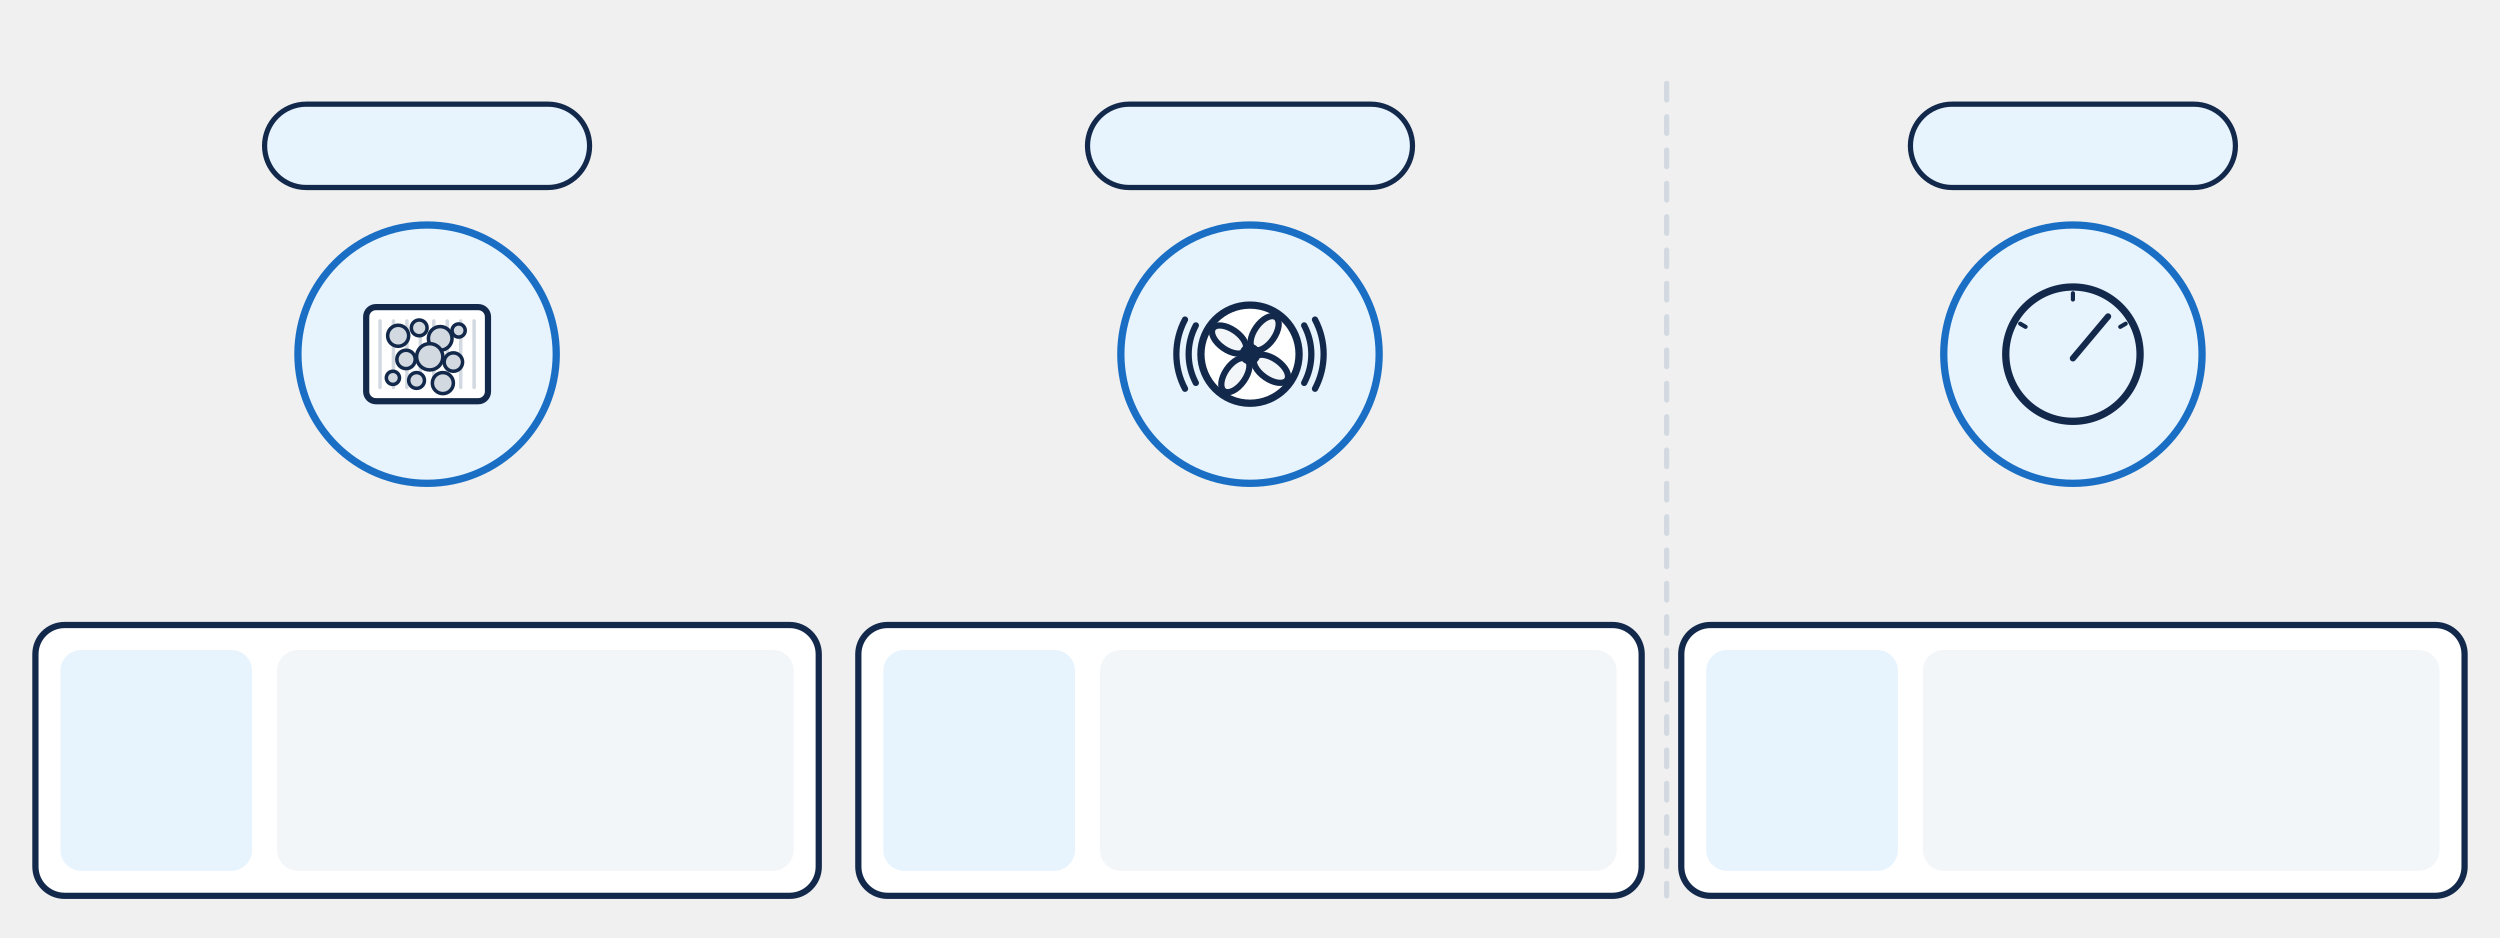
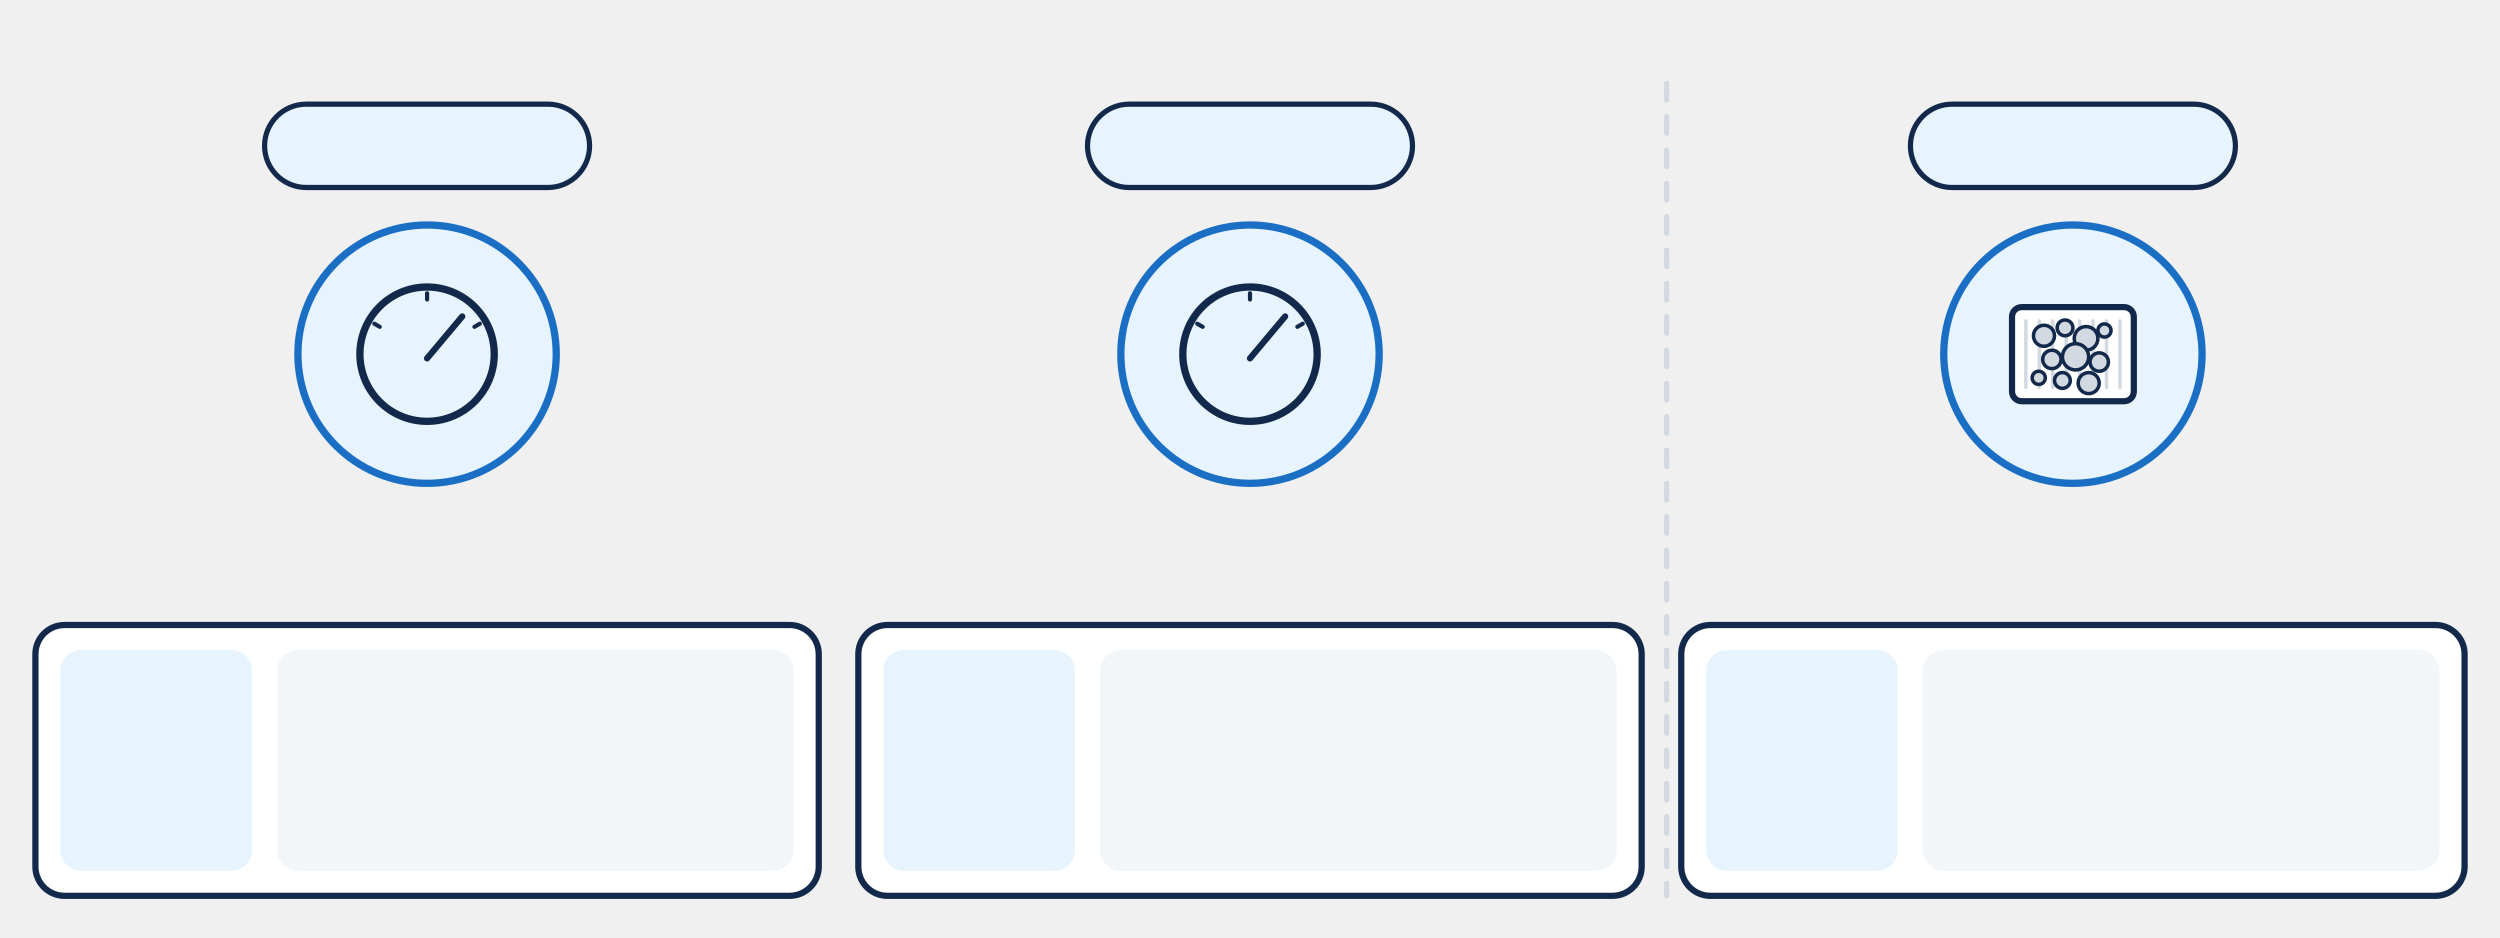
<svg xmlns="http://www.w3.org/2000/svg" viewBox="0 0 1200 450" width="1200" height="450">
  <line x1="800.0" y1="40.0" x2="800.0" y2="48.0" stroke="#D3D9E1" stroke-width="2.5" fill="none" stroke-linecap="round" stroke-linejoin="round" />
  <line x1="800.0" y1="56.0" x2="800.0" y2="64.0" stroke="#D3D9E1" stroke-width="2.5" fill="none" stroke-linecap="round" stroke-linejoin="round" />
  <line x1="800.0" y1="72.0" x2="800.0" y2="80.0" stroke="#D3D9E1" stroke-width="2.5" fill="none" stroke-linecap="round" stroke-linejoin="round" />
  <line x1="800.0" y1="88.0" x2="800.0" y2="96.0" stroke="#D3D9E1" stroke-width="2.5" fill="none" stroke-linecap="round" stroke-linejoin="round" />
  <line x1="800.0" y1="104.0" x2="800.0" y2="112.0" stroke="#D3D9E1" stroke-width="2.5" fill="none" stroke-linecap="round" stroke-linejoin="round" />
  <line x1="800.0" y1="120.0" x2="800.0" y2="128.0" stroke="#D3D9E1" stroke-width="2.5" fill="none" stroke-linecap="round" stroke-linejoin="round" />
  <line x1="800.0" y1="136.0" x2="800.0" y2="144.0" stroke="#D3D9E1" stroke-width="2.5" fill="none" stroke-linecap="round" stroke-linejoin="round" />
  <line x1="800.0" y1="152.0" x2="800.0" y2="160.0" stroke="#D3D9E1" stroke-width="2.5" fill="none" stroke-linecap="round" stroke-linejoin="round" />
  <line x1="800.0" y1="168.0" x2="800.0" y2="176.0" stroke="#D3D9E1" stroke-width="2.5" fill="none" stroke-linecap="round" stroke-linejoin="round" />
  <line x1="800.0" y1="184.0" x2="800.0" y2="192.0" stroke="#D3D9E1" stroke-width="2.5" fill="none" stroke-linecap="round" stroke-linejoin="round" />
  <line x1="800.0" y1="200.0" x2="800.0" y2="208.0" stroke="#D3D9E1" stroke-width="2.5" fill="none" stroke-linecap="round" stroke-linejoin="round" />
  <line x1="800.0" y1="216.0" x2="800.0" y2="224.0" stroke="#D3D9E1" stroke-width="2.5" fill="none" stroke-linecap="round" stroke-linejoin="round" />
  <line x1="800.0" y1="232.0" x2="800.0" y2="240.0" stroke="#D3D9E1" stroke-width="2.5" fill="none" stroke-linecap="round" stroke-linejoin="round" />
  <line x1="800.0" y1="248.0" x2="800.0" y2="256.0" stroke="#D3D9E1" stroke-width="2.5" fill="none" stroke-linecap="round" stroke-linejoin="round" />
  <line x1="800.0" y1="264.0" x2="800.0" y2="272.0" stroke="#D3D9E1" stroke-width="2.5" fill="none" stroke-linecap="round" stroke-linejoin="round" />
  <line x1="800.0" y1="280.0" x2="800.0" y2="288.0" stroke="#D3D9E1" stroke-width="2.5" fill="none" stroke-linecap="round" stroke-linejoin="round" />
  <line x1="800.0" y1="296.0" x2="800.0" y2="304.0" stroke="#D3D9E1" stroke-width="2.5" fill="none" stroke-linecap="round" stroke-linejoin="round" />
  <line x1="800.0" y1="312.0" x2="800.0" y2="320.0" stroke="#D3D9E1" stroke-width="2.5" fill="none" stroke-linecap="round" stroke-linejoin="round" />
  <line x1="800.0" y1="328.0" x2="800.0" y2="336.0" stroke="#D3D9E1" stroke-width="2.5" fill="none" stroke-linecap="round" stroke-linejoin="round" />
  <line x1="800.0" y1="344.0" x2="800.0" y2="352.0" stroke="#D3D9E1" stroke-width="2.5" fill="none" stroke-linecap="round" stroke-linejoin="round" />
  <line x1="800.0" y1="360.0" x2="800.0" y2="368.0" stroke="#D3D9E1" stroke-width="2.5" fill="none" stroke-linecap="round" stroke-linejoin="round" />
  <line x1="800.0" y1="376.0" x2="800.0" y2="384.0" stroke="#D3D9E1" stroke-width="2.5" fill="none" stroke-linecap="round" stroke-linejoin="round" />
  <line x1="800.0" y1="392.0" x2="800.0" y2="400.0" stroke="#D3D9E1" stroke-width="2.5" fill="none" stroke-linecap="round" stroke-linejoin="round" />
  <line x1="800.0" y1="408.0" x2="800.0" y2="416.0" stroke="#D3D9E1" stroke-width="2.5" fill="none" stroke-linecap="round" stroke-linejoin="round" />
  <line x1="800.0" y1="424.0" x2="800.0" y2="430.0" stroke="#D3D9E1" stroke-width="2.5" fill="none" stroke-linecap="round" stroke-linejoin="round" />
  <rect x="127" y="50" width="156" height="40" rx="20" ry="20" fill="#E7F3FD" stroke="#13294B" stroke-width="2.5" stroke-linecap="round" stroke-linejoin="round" />
  <circle cx="205" cy="170" r="62" fill="#E7F3FD" stroke="#1A6FC4" stroke-width="3.5" stroke-linecap="round" stroke-linejoin="round" />
-   <g transform="translate(205 170) scale(0.6642857)">
+   <circle cx="205" cy="170" r="32.24" fill="#E7F3FD" stroke="#13294B" stroke-width="3.5" stroke-linecap="round" stroke-linejoin="round" />
+   <line x1="182.275" y1="156.88" x2="179.677" y2="155.38" stroke="#13294B" stroke-width="2" fill="none" stroke-linecap="round" stroke-linejoin="round" />
+   <line x1="205.0" y1="143.76" x2="205.0" y2="140.76" stroke="#13294B" stroke-width="2" fill="none" stroke-linecap="round" stroke-linejoin="round" />
+   <line x1="227.725" y1="156.88" x2="230.323" y2="155.38" stroke="#13294B" stroke-width="2" fill="none" stroke-linecap="round" stroke-linejoin="round" />
+   <line x1="205" y1="172" x2="221.867" y2="151.899" stroke="#13294B" stroke-width="3" fill="none" stroke-linecap="round" stroke-linejoin="round" />
+   <rect x="17" y="300" width="376" height="130" rx="14" ry="14" fill="#FFFFFF" stroke="#13294B" stroke-width="3" stroke-linecap="round" stroke-linejoin="round" />
+   <rect x="29" y="312" width="92" height="106" rx="10" ry="10" fill="#E7F3FD" stroke="none" stroke-width="0" stroke-linecap="round" stroke-linejoin="round" />
+   <rect x="133" y="312" width="248" height="106" rx="10" ry="10" fill="#F3F6F9" stroke="none" stroke-width="0" stroke-linecap="round" stroke-linejoin="round" />
+   <rect x="522" y="50" width="156" height="40" rx="20" ry="20" fill="#E7F3FD" stroke="#13294B" stroke-width="2.5" stroke-linecap="round" stroke-linejoin="round" />
+   <circle cx="600" cy="170" r="62" fill="#E7F3FD" stroke="#1A6FC4" stroke-width="3.5" stroke-linecap="round" stroke-linejoin="round" />
+   <circle cx="600" cy="170" r="32.24" fill="#E7F3FD" stroke="#13294B" stroke-width="3.5" stroke-linecap="round" stroke-linejoin="round" />
+   <line x1="577.275" y1="156.88" x2="574.677" y2="155.38" stroke="#13294B" stroke-width="2" fill="none" stroke-linecap="round" stroke-linejoin="round" />
+   <line x1="600.0" y1="143.76" x2="600.0" y2="140.76" stroke="#13294B" stroke-width="2" fill="none" stroke-linecap="round" stroke-linejoin="round" />
+   <line x1="622.725" y1="156.88" x2="625.323" y2="155.38" stroke="#13294B" stroke-width="2" fill="none" stroke-linecap="round" stroke-linejoin="round" />
+   <line x1="600" y1="172" x2="616.867" y2="151.899" stroke="#13294B" stroke-width="3" fill="none" stroke-linecap="round" stroke-linejoin="round" />
+   <rect x="412" y="300" width="376" height="130" rx="14" ry="14" fill="#FFFFFF" stroke="#13294B" stroke-width="3" stroke-linecap="round" stroke-linejoin="round" />
+   <rect x="424" y="312" width="92" height="106" rx="10" ry="10" fill="#E7F3FD" stroke="none" stroke-width="0" stroke-linecap="round" stroke-linejoin="round" />
+   <rect x="528" y="312" width="248" height="106" rx="10" ry="10" fill="#F3F6F9" stroke="none" stroke-width="0" stroke-linecap="round" stroke-linejoin="round" />
+   <rect x="917" y="50" width="156" height="40" rx="20" ry="20" fill="#E7F3FD" stroke="#13294B" stroke-width="2.5" stroke-linecap="round" stroke-linejoin="round" />
+   <circle cx="995" cy="170" r="62" fill="#E7F3FD" stroke="#1A6FC4" stroke-width="3.5" stroke-linecap="round" stroke-linejoin="round" />
+   <g transform="translate(995 170) scale(0.6642857)">
    <rect x="-44" y="-34" width="88" height="68" rx="7" ry="7" fill="#FFFFFF" stroke="#13294B" stroke-width="4.48" stroke-linecap="round" stroke-linejoin="round" />
    <line x1="-34.0" y1="-24" x2="-34.0" y2="24" stroke="#D3D9E1" stroke-width="2.56" fill="none" stroke-linecap="round" stroke-linejoin="round" />
    <line x1="-24.286" y1="-24" x2="-24.286" y2="24" stroke="#D3D9E1" stroke-width="2.56" fill="none" stroke-linecap="round" stroke-linejoin="round" />
    <line x1="-14.571" y1="-24" x2="-14.571" y2="24" stroke="#D3D9E1" stroke-width="2.56" fill="none" stroke-linecap="round" stroke-linejoin="round" />
    <line x1="-4.857" y1="-24" x2="-4.857" y2="24" stroke="#D3D9E1" stroke-width="2.56" fill="none" stroke-linecap="round" stroke-linejoin="round" />
    <line x1="4.857" y1="-24" x2="4.857" y2="24" stroke="#D3D9E1" stroke-width="2.56" fill="none" stroke-linecap="round" stroke-linejoin="round" />
    <line x1="14.571" y1="-24" x2="14.571" y2="24" stroke="#D3D9E1" stroke-width="2.56" fill="none" stroke-linecap="round" stroke-linejoin="round" />
    <line x1="24.286" y1="-24" x2="24.286" y2="24" stroke="#D3D9E1" stroke-width="2.56" fill="none" stroke-linecap="round" stroke-linejoin="round" />
    <line x1="34.0" y1="-24" x2="34.0" y2="24" stroke="#D3D9E1" stroke-width="2.56" fill="none" stroke-linecap="round" stroke-linejoin="round" />
    <circle cx="-20.9" cy="-13.3" r="7.6" fill="#D3D9E1" stroke="#13294B" stroke-width="2.56" stroke-linecap="round" stroke-linejoin="round" />
    <circle cx="-5.7" cy="-19.0" r="5.7" fill="#D3D9E1" stroke="#13294B" stroke-width="2.56" stroke-linecap="round" stroke-linejoin="round" />
    <circle cx="9.5" cy="-11.4" r="8.55" fill="#D3D9E1" stroke="#13294B" stroke-width="2.56" stroke-linecap="round" stroke-linejoin="round" />
    <circle cx="22.8" cy="-17.1" r="4.75" fill="#D3D9E1" stroke="#13294B" stroke-width="2.56" stroke-linecap="round" stroke-linejoin="round" />
    <circle cx="-15.2" cy="3.8" r="6.65" fill="#D3D9E1" stroke="#13294B" stroke-width="2.56" stroke-linecap="round" stroke-linejoin="round" />
    <circle cx="1.9" cy="1.9" r="9.5" fill="#D3D9E1" stroke="#13294B" stroke-width="2.56" stroke-linecap="round" stroke-linejoin="round" />
    <circle cx="19.0" cy="5.7" r="6.65" fill="#D3D9E1" stroke="#13294B" stroke-width="2.56" stroke-linecap="round" stroke-linejoin="round" />
    <circle cx="-7.6" cy="19.0" r="5.7" fill="#D3D9E1" stroke="#13294B" stroke-width="2.56" stroke-linecap="round" stroke-linejoin="round" />
    <circle cx="11.4" cy="20.9" r="7.6" fill="#D3D9E1" stroke="#13294B" stroke-width="2.56" stroke-linecap="round" stroke-linejoin="round" />
    <circle cx="-24.7" cy="17.1" r="4.75" fill="#D3D9E1" stroke="#13294B" stroke-width="2.56" stroke-linecap="round" stroke-linejoin="round" />
  </g>
-   <rect x="17" y="300" width="376" height="130" rx="14" ry="14" fill="#FFFFFF" stroke="#13294B" stroke-width="3" stroke-linecap="round" stroke-linejoin="round" />
-   <rect x="29" y="312" width="92" height="106" rx="10" ry="10" fill="#E7F3FD" stroke="none" stroke-width="0" stroke-linecap="round" stroke-linejoin="round" />
-   <rect x="133" y="312" width="248" height="106" rx="10" ry="10" fill="#F3F6F9" stroke="none" stroke-width="0" stroke-linecap="round" stroke-linejoin="round" />
-   <rect x="522" y="50" width="156" height="40" rx="20" ry="20" fill="#E7F3FD" stroke="#13294B" stroke-width="2.5" stroke-linecap="round" stroke-linejoin="round" />
-   <circle cx="600" cy="170" r="62" fill="#E7F3FD" stroke="#1A6FC4" stroke-width="3.5" stroke-linecap="round" stroke-linejoin="round" />
-   <circle cx="600" cy="170" r="23.56" fill="#FFFFFF" stroke="#13294B" stroke-width="3.5" stroke-linecap="round" stroke-linejoin="round" />
-   <ellipse cx="600" cy="157.749" rx="4.948" ry="9.424" fill="#F3F6F9" stroke="#13294B" stroke-width="3" transform="rotate(35.0 600 170)" stroke-linecap="round" stroke-linejoin="round" />
-   <ellipse cx="600" cy="157.749" rx="4.948" ry="9.424" fill="#F3F6F9" stroke="#13294B" stroke-width="3" transform="rotate(125.0 600 170)" stroke-linecap="round" stroke-linejoin="round" />
-   <ellipse cx="600" cy="157.749" rx="4.948" ry="9.424" fill="#F3F6F9" stroke="#13294B" stroke-width="3" transform="rotate(215.0 600 170)" stroke-linecap="round" stroke-linejoin="round" />
-   <ellipse cx="600" cy="157.749" rx="4.948" ry="9.424" fill="#F3F6F9" stroke="#13294B" stroke-width="3" transform="rotate(305.0 600 170)" stroke-linecap="round" stroke-linejoin="round" />
-   <circle cx="600" cy="170" r="4.005" fill="#13294B" stroke="#13294B" stroke-width="2" stroke-linecap="round" stroke-linejoin="round" />
-   <path d="M 574.0,156.2 A 29.4 29.4 0 0 0 574.0,183.8" stroke="#13294B" stroke-width="3" fill="none" stroke-linecap="round" stroke-linejoin="round" />
-   <path d="M 568.8,153.4 A 35.3 35.3 0 0 0 568.8,186.6" stroke="#13294B" stroke-width="3" fill="none" stroke-linecap="round" stroke-linejoin="round" />
-   <path d="M 626.0,156.2 A 29.4 29.4 0 0 1 626.0,183.8" stroke="#13294B" stroke-width="3" fill="none" stroke-linecap="round" stroke-linejoin="round" />
-   <path d="M 631.2,153.4 A 35.3 35.3 0 0 1 631.2,186.6" stroke="#13294B" stroke-width="3" fill="none" stroke-linecap="round" stroke-linejoin="round" />
-   <rect x="412" y="300" width="376" height="130" rx="14" ry="14" fill="#FFFFFF" stroke="#13294B" stroke-width="3" stroke-linecap="round" stroke-linejoin="round" />
-   <rect x="424" y="312" width="92" height="106" rx="10" ry="10" fill="#E7F3FD" stroke="none" stroke-width="0" stroke-linecap="round" stroke-linejoin="round" />
-   <rect x="528" y="312" width="248" height="106" rx="10" ry="10" fill="#F3F6F9" stroke="none" stroke-width="0" stroke-linecap="round" stroke-linejoin="round" />
-   <rect x="917" y="50" width="156" height="40" rx="20" ry="20" fill="#E7F3FD" stroke="#13294B" stroke-width="2.5" stroke-linecap="round" stroke-linejoin="round" />
-   <circle cx="995" cy="170" r="62" fill="#E7F3FD" stroke="#1A6FC4" stroke-width="3.5" stroke-linecap="round" stroke-linejoin="round" />
-   <circle cx="995" cy="170" r="32.24" fill="#E7F3FD" stroke="#13294B" stroke-width="3.5" stroke-linecap="round" stroke-linejoin="round" />
-   <line x1="972.275" y1="156.88" x2="969.677" y2="155.38" stroke="#13294B" stroke-width="2" fill="none" stroke-linecap="round" stroke-linejoin="round" />
-   <line x1="995.0" y1="143.76" x2="995.0" y2="140.76" stroke="#13294B" stroke-width="2" fill="none" stroke-linecap="round" stroke-linejoin="round" />
-   <line x1="1017.725" y1="156.88" x2="1020.323" y2="155.38" stroke="#13294B" stroke-width="2" fill="none" stroke-linecap="round" stroke-linejoin="round" />
-   <line x1="995" y1="172" x2="1011.867" y2="151.899" stroke="#13294B" stroke-width="3" fill="none" stroke-linecap="round" stroke-linejoin="round" />
  <rect x="807" y="300" width="376" height="130" rx="14" ry="14" fill="#FFFFFF" stroke="#13294B" stroke-width="3" stroke-linecap="round" stroke-linejoin="round" />
  <rect x="819" y="312" width="92" height="106" rx="10" ry="10" fill="#E7F3FD" stroke="none" stroke-width="0" stroke-linecap="round" stroke-linejoin="round" />
  <rect x="923" y="312" width="248" height="106" rx="10" ry="10" fill="#F3F6F9" stroke="none" stroke-width="0" stroke-linecap="round" stroke-linejoin="round" />
</svg>
